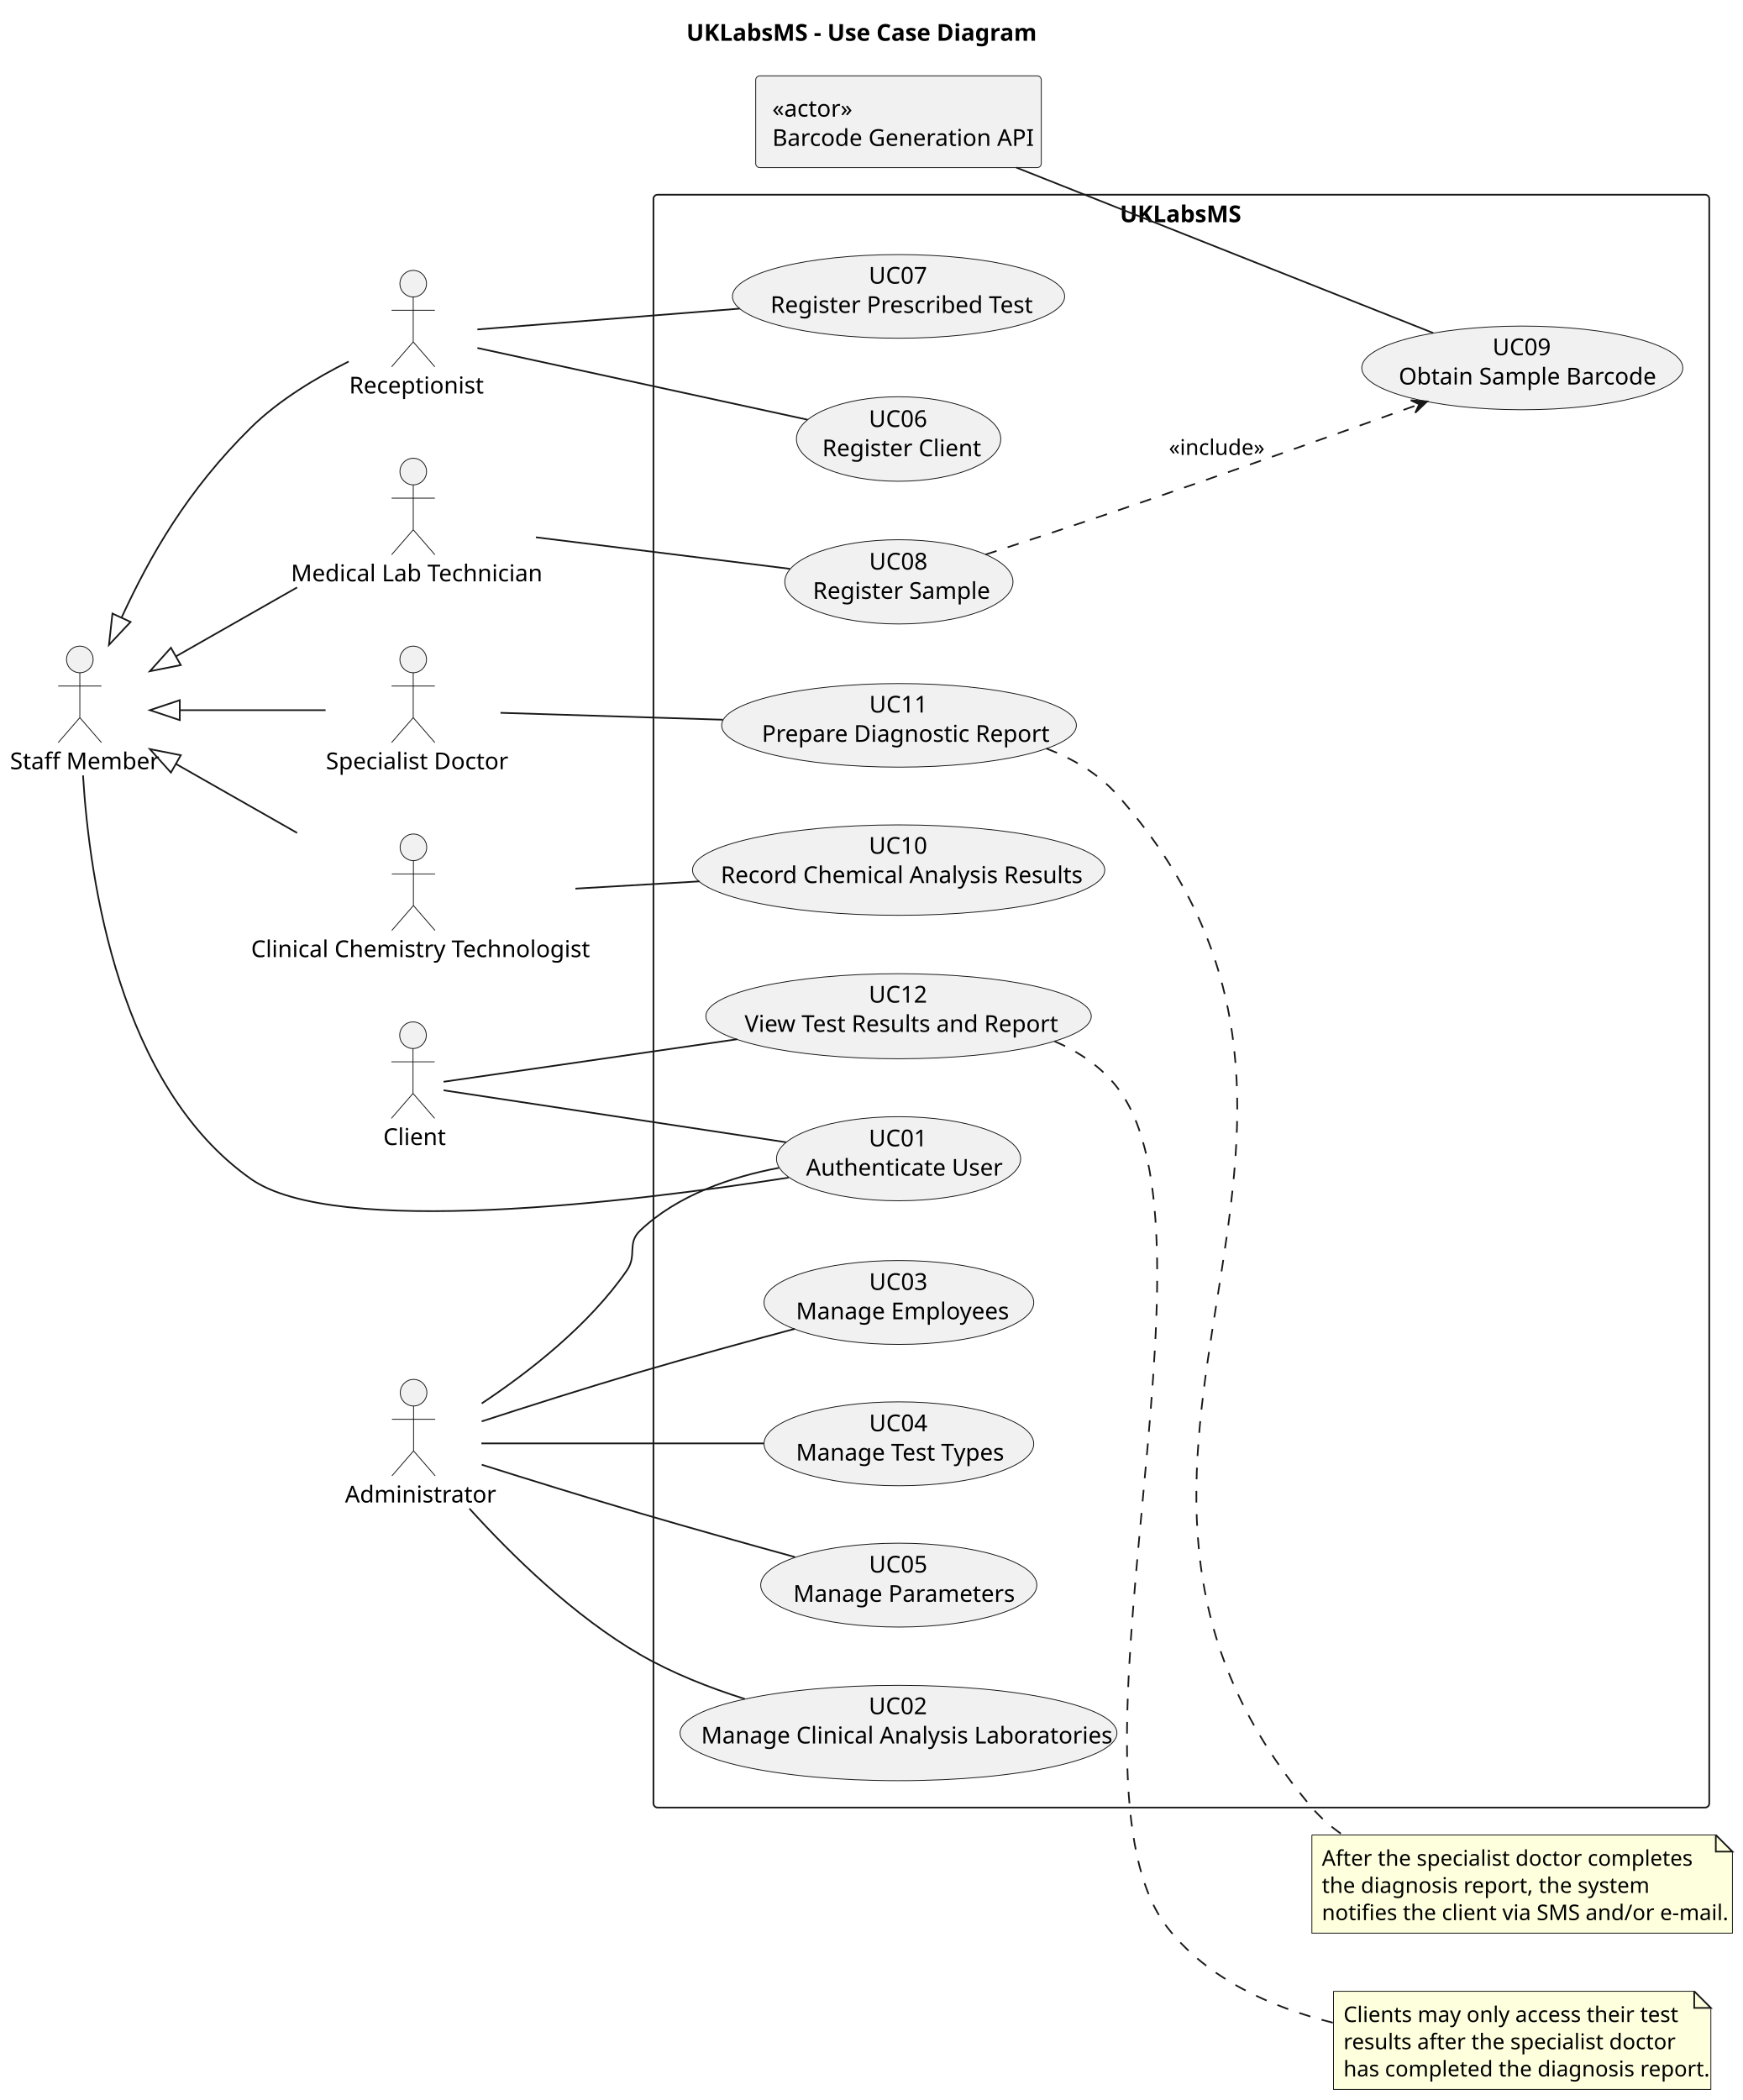
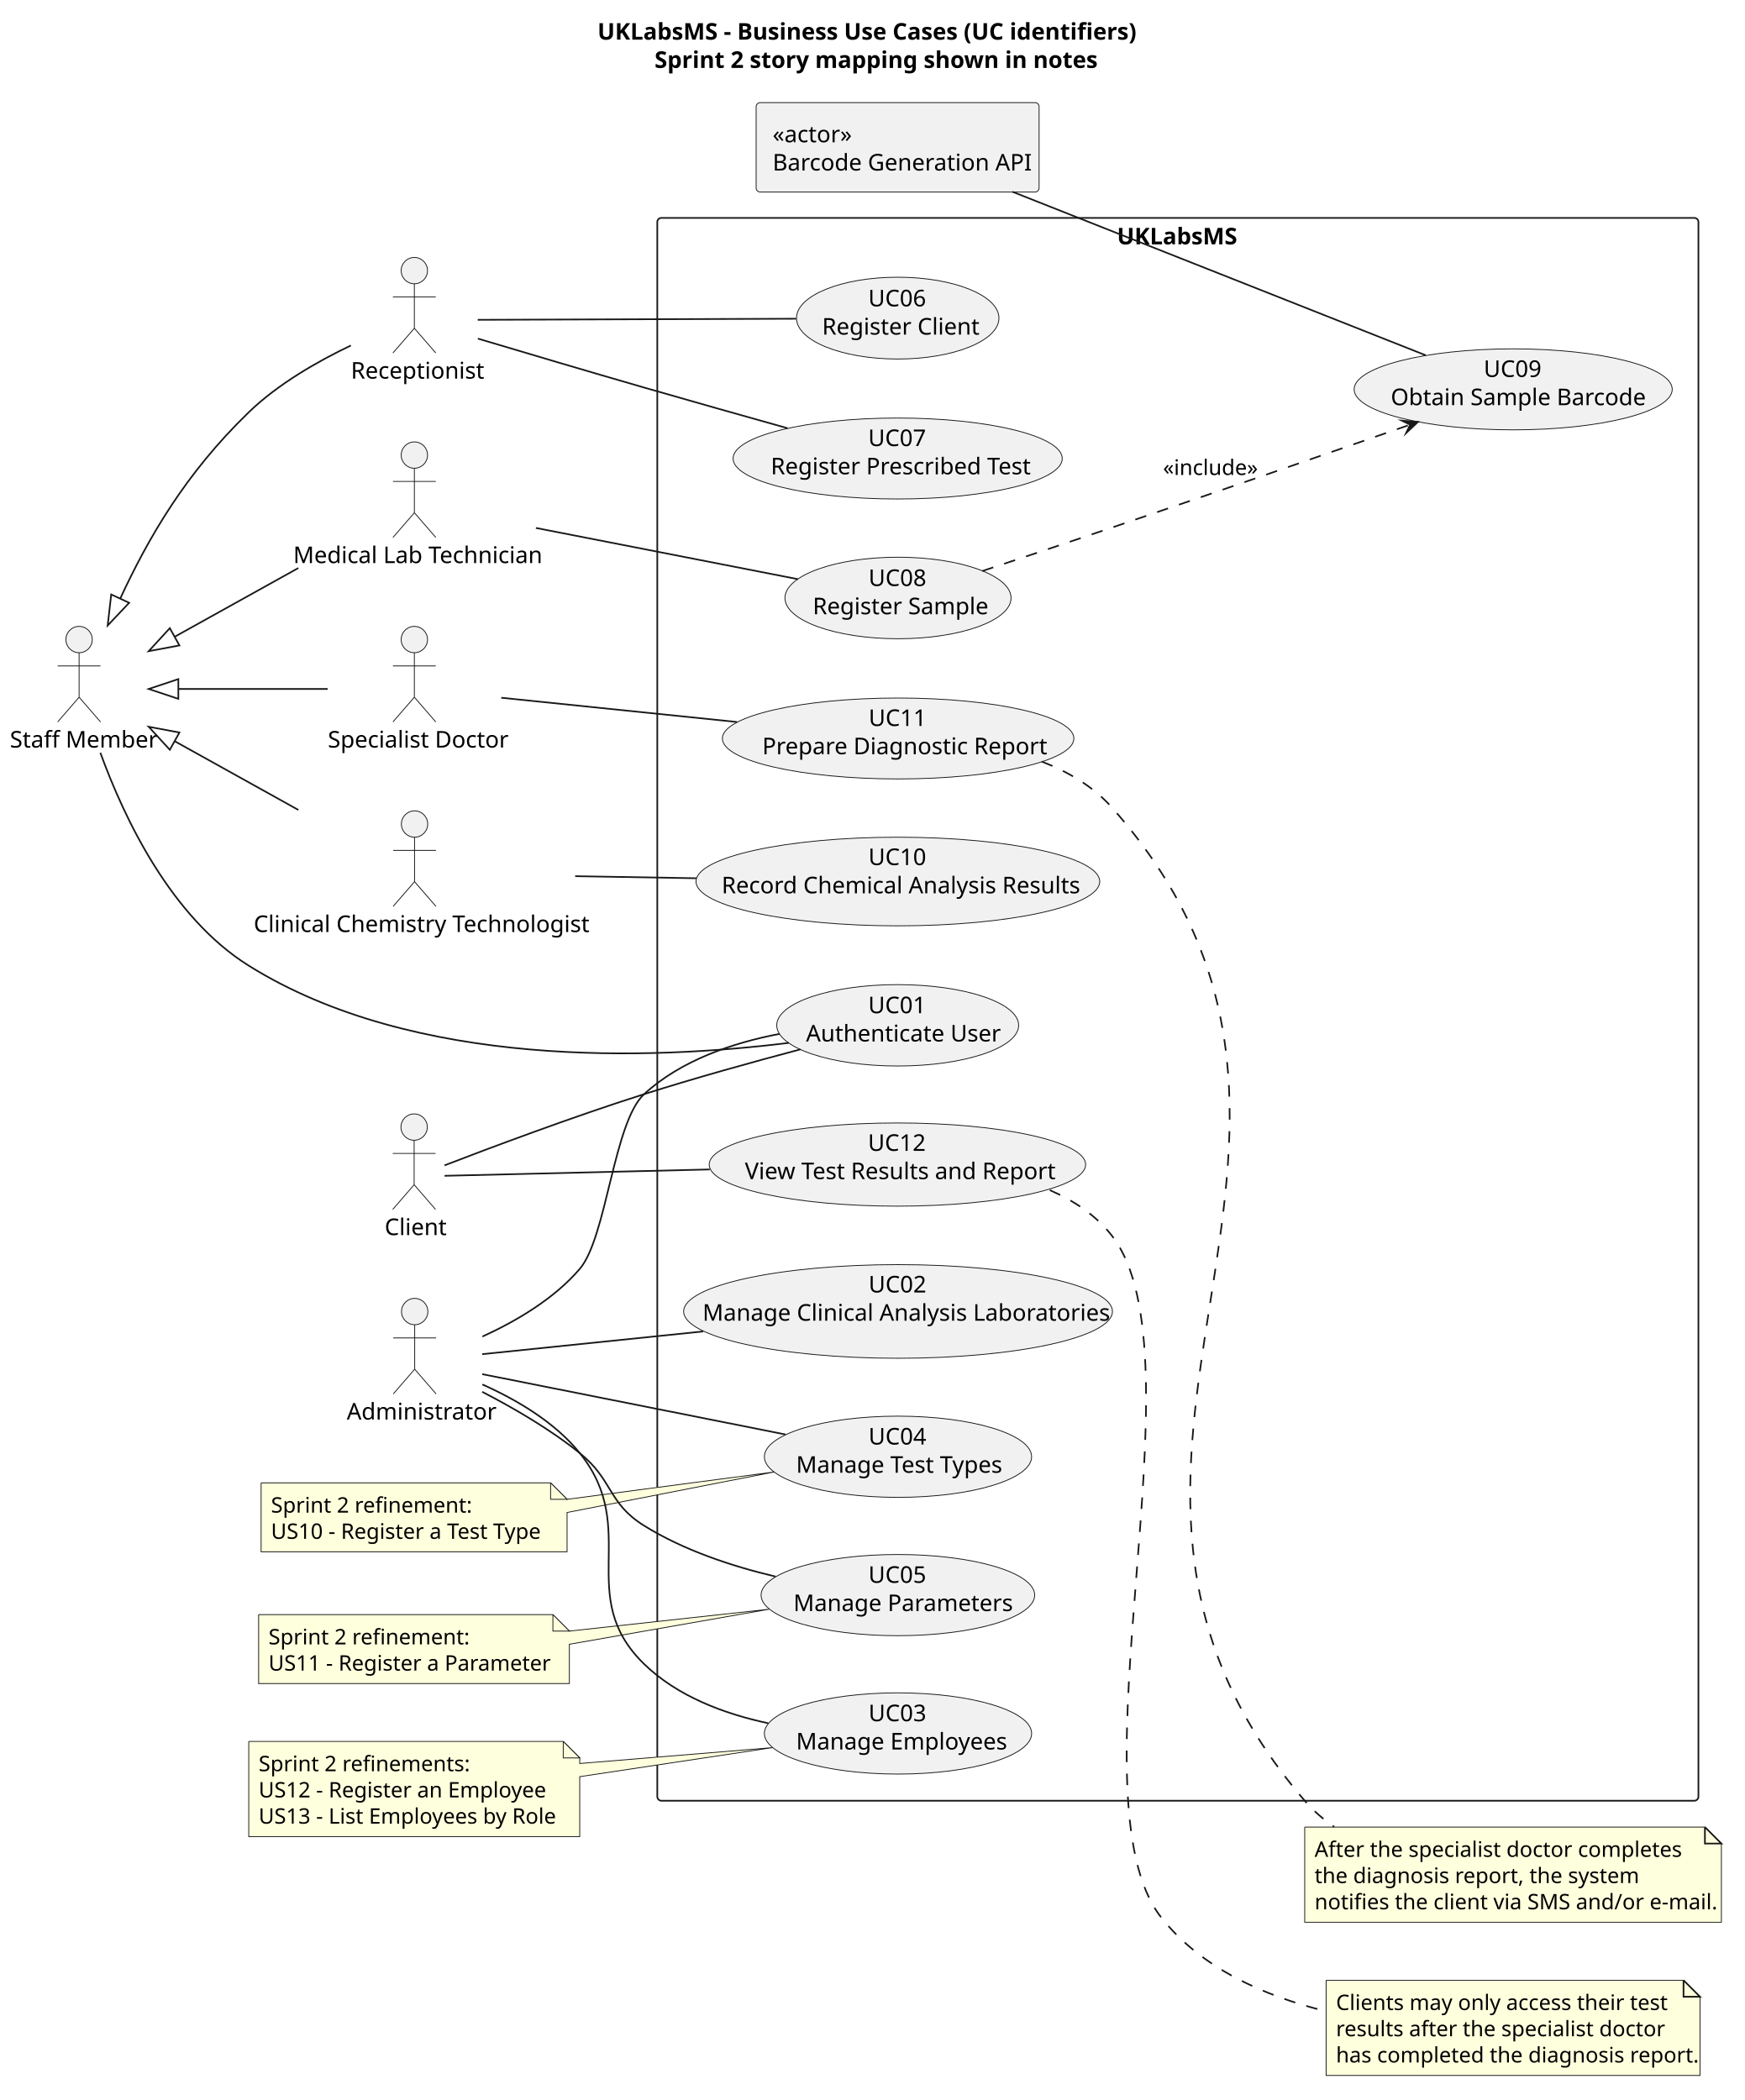
- <svg xmlns="http://www.w3.org/2000/svg" contentStyleType="text/css" data-diagram-type="DESCRIPTION" height="1263px" preserveAspectRatio="none" style="width:1048px;height:1263px;background:#FFFFFF;" version="1.1" viewBox="0 0 1048 1263" width="1048px" zoomAndPan="magnify">
+ <svg xmlns="http://www.w3.org/2000/svg" version="1.1" data-diagram-type="DESCRIPTION" style="width:1059px;height:1275px;background:#FFFFFF;" width="1059px" height="1275px" viewBox="0 0 1059 1275" zoomAndPan="magnify" preserveAspectRatio="none" contentStyleType="text/css">
  <defs />
-   <g>
+   <g font-family="sans-serif" lengthAdjust="spacing">
    <g class="title" data-source-line="1">
-       <text fill="#000000" font-family="sans-serif" font-size="14" font-weight="bold" lengthAdjust="spacing" textLength="209.289" x="412.824" y="24.533">UKLabsMS - Use Case Diagram</text>
-     </g>
-     <g class="cluster" data-qualified-name="UKLabsMS" data-source-line="17" id="ent0010">
-       <rect fill="none" height="970" rx="2.5" ry="2.5" style="stroke:#181818;stroke-width:1;" width="635" x="393" y="117.109" />
-       <text fill="#000000" font-family="sans-serif" font-size="14" font-weight="bold" lengthAdjust="spacing" textLength="73.897" x="673.552" y="133.643">UKLabsMS</text>
-     </g>
-     <g class="entity" data-qualified-name="UKLabsMS.UC_AuthenticateUser" data-source-line="18" id="ent0011">
-       <ellipse cx="540.424" cy="696.897" fill="#F1F1F1" rx="73.424" ry="25.288" style="stroke:#181818;stroke-width:0.5;" />
-       <text fill="#000000" font-family="sans-serif" font-size="14" lengthAdjust="spacing" textLength="35.793" x="522.528" y="689.45">UC01</text>
-       <text fill="#000000" font-family="sans-serif" font-size="14" lengthAdjust="spacing" textLength="111.282" x="484.783" y="707.06">Authenticate User</text>
-     </g>
-     <g class="entity" data-qualified-name="UKLabsMS.UC_Laboratories" data-source-line="19" id="ent0012">
-       <ellipse cx="540.378" cy="1042.285" fill="#F1F1F1" rx="131.378" ry="28.676" style="stroke:#181818;stroke-width:0.5;" />
-       <text fill="#000000" font-family="sans-serif" font-size="14" lengthAdjust="spacing" textLength="35.793" x="522.482" y="1030.969">UC02</text>
-       <text fill="#000000" font-family="sans-serif" font-size="14" lengthAdjust="spacing" textLength="237.344" x="421.706" y="1048.579">Manage Clinical Analysis Laboratories</text>
-     </g>
-     <g class="entity" data-qualified-name="UKLabsMS.UC_Employees" data-source-line="20" id="ent0013">
-       <ellipse cx="540.619" cy="783.344" fill="#F1F1F1" rx="81.119" ry="25.235" style="stroke:#181818;stroke-width:0.5;" />
-       <text fill="#000000" font-family="sans-serif" font-size="14" lengthAdjust="spacing" textLength="35.793" x="522.723" y="775.81">UC03</text>
-       <text fill="#000000" font-family="sans-serif" font-size="14" lengthAdjust="spacing" textLength="123.737" x="478.751" y="793.419">Manage Employees</text>
-     </g>
-     <g class="entity" data-qualified-name="UKLabsMS.UC_TestTypes" data-source-line="21" id="ent0014">
-       <ellipse cx="540.611" cy="868.344" fill="#F1F1F1" rx="81.111" ry="25.235" style="stroke:#181818;stroke-width:0.5;" />
-       <text fill="#000000" font-family="sans-serif" font-size="14" lengthAdjust="spacing" textLength="35.793" x="522.714" y="860.81">UC04</text>
-       <text fill="#000000" font-family="sans-serif" font-size="14" lengthAdjust="spacing" textLength="123.724" x="478.749" y="878.42">Manage Test Types</text>
-     </g>
-     <g class="entity" data-qualified-name="UKLabsMS.UC_Parameters" data-source-line="22" id="ent0015">
-       <ellipse cx="540.539" cy="953.333" fill="#F1F1F1" rx="83.039" ry="25.224" style="stroke:#181818;stroke-width:0.5;" />
-       <text fill="#000000" font-family="sans-serif" font-size="14" lengthAdjust="spacing" textLength="35.793" x="522.643" y="945.781">UC05</text>
-       <text fill="#000000" font-family="sans-serif" font-size="14" lengthAdjust="spacing" textLength="126.841" x="477.119" y="963.391">Manage Parameters</text>
-     </g>
-     <g class="entity" data-qualified-name="UKLabsMS.UC_RegisterClient" data-source-line="23" id="ent0016">
-       <ellipse cx="540.447" cy="264.029" fill="#F1F1F1" rx="61.447" ry="25.419" style="stroke:#181818;stroke-width:0.5;" />
-       <text fill="#000000" font-family="sans-serif" font-size="14" lengthAdjust="spacing" textLength="35.793" x="522.55" y="256.796">UC06</text>
-       <text fill="#000000" font-family="sans-serif" font-size="14" lengthAdjust="spacing" textLength="91.814" x="494.54" y="274.405">Register Client</text>
-     </g>
-     <g class="entity" data-qualified-name="UKLabsMS.UC_RegisterTest" data-source-line="24" id="ent0017">
-       <ellipse cx="540.412" cy="178.264" fill="#F1F1F1" rx="99.912" ry="25.155" style="stroke:#181818;stroke-width:0.5;" />
-       <text fill="#000000" font-family="sans-serif" font-size="14" lengthAdjust="spacing" textLength="35.793" x="522.515" y="170.6">UC07</text>
-       <text fill="#000000" font-family="sans-serif" font-size="14" lengthAdjust="spacing" textLength="154.055" x="463.384" y="188.209">Register Prescribed Test</text>
-     </g>
-     <g class="entity" data-qualified-name="UKLabsMS.UC_RegisterSample" data-source-line="25" id="ent0018">
-       <ellipse cx="540.621" cy="349.941" fill="#F1F1F1" rx="68.621" ry="25.332" style="stroke:#181818;stroke-width:0.5;" />
-       <text fill="#000000" font-family="sans-serif" font-size="14" lengthAdjust="spacing" textLength="35.793" x="522.724" y="342.565">UC08</text>
-       <text fill="#000000" font-family="sans-serif" font-size="14" lengthAdjust="spacing" textLength="103.489" x="488.876" y="360.175">Register Sample</text>
-     </g>
-     <g class="entity" data-qualified-name="UKLabsMS.UC_Barcode" data-source-line="26" id="ent0019">
-       <ellipse cx="915.551" cy="221.275" fill="#F1F1F1" rx="96.551" ry="25.166" style="stroke:#181818;stroke-width:0.5;" />
-       <text fill="#000000" font-family="sans-serif" font-size="14" lengthAdjust="spacing" textLength="35.793" x="897.654" y="213.628">UC09</text>
-       <text fill="#000000" font-family="sans-serif" font-size="14" lengthAdjust="spacing" textLength="148.641" x="841.231" y="231.238">Obtain Sample Barcode</text>
-     </g>
-     <g class="entity" data-qualified-name="UKLabsMS.UC_RecordTestResults" data-source-line="27" id="ent0020">
-       <ellipse cx="540.466" cy="523.303" fill="#F1F1F1" rx="123.966" ry="27.193" style="stroke:#181818;stroke-width:0.5;" />
-       <text fill="#000000" font-family="sans-serif" font-size="14" lengthAdjust="spacing" textLength="35.793" x="522.57" y="513.485">UC10</text>
-       <text fill="#000000" font-family="sans-serif" font-size="14" lengthAdjust="spacing" textLength="213.965" x="433.484" y="531.094">Record Chemical Analysis Results</text>
-     </g>
-     <g class="entity" data-qualified-name="UKLabsMS.UC_WriteDiagnosis" data-source-line="28" id="ent0021">
-       <ellipse cx="540.693" cy="436.246" fill="#F1F1F1" rx="106.693" ry="25.137" style="stroke:#181818;stroke-width:0.5;" />
-       <text fill="#000000" font-family="sans-serif" font-size="14" lengthAdjust="spacing" textLength="35.793" x="522.796" y="428.551">UC11</text>
-       <text fill="#000000" font-family="sans-serif" font-size="14" lengthAdjust="spacing" textLength="164.972" x="458.207" y="446.16">Prepare Diagnostic Report</text>
-     </g>
-     <g class="entity" data-qualified-name="UKLabsMS.UC_ViewResults" data-source-line="29" id="ent0022">
-       <ellipse cx="540.41" cy="611.191" fill="#F1F1F1" rx="115.91" ry="25.582" style="stroke:#181818;stroke-width:0.5;" />
-       <text fill="#000000" font-family="sans-serif" font-size="14" lengthAdjust="spacing" textLength="35.793" x="522.514" y="603.004">UC12</text>
-       <text fill="#000000" font-family="sans-serif" font-size="14" lengthAdjust="spacing" textLength="185.192" x="447.814" y="620.614">View Test Results and Report</text>
-     </g>
-     <g class="entity" data-qualified-name="Receptionist" data-source-line="6" id="ent0002">
-       <ellipse cx="248.52" cy="170.609" fill="#F1F1F1" rx="8" ry="8" style="stroke:#181818;stroke-width:0.5;" />
-       <path d="M248.52,178.609 L248.52,205.609 M235.52,186.609 L261.521,186.609 M248.52,205.609 L235.52,220.609 M248.52,205.609 L261.521,220.609" fill="none" style="stroke:#181818;stroke-width:0.5;" />
-       <text fill="#000000" font-family="sans-serif" font-size="14" lengthAdjust="spacing" textLength="77.041" x="210" y="236.643">Receptionist</text>
-     </g>
-     <g class="entity" data-qualified-name="LabTech" data-source-line="7" id="ent0003">
-       <ellipse cx="248.541" cy="283.609" fill="#F1F1F1" rx="8" ry="8" style="stroke:#181818;stroke-width:0.5;" />
-       <path d="M248.541,291.609 L248.541,318.609 M235.541,299.609 L261.541,299.609 M248.541,318.609 L235.541,333.609 M248.541,318.609 L261.541,333.609" fill="none" style="stroke:#181818;stroke-width:0.5;" />
-       <text fill="#000000" font-family="sans-serif" font-size="14" lengthAdjust="spacing" textLength="147.082" x="175" y="349.643">Medical Lab Technician</text>
-     </g>
-     <g class="entity" data-qualified-name="Client" data-source-line="8" id="ent0004">
-       <ellipse cx="248.397" cy="622.609" fill="#F1F1F1" rx="8" ry="8" style="stroke:#181818;stroke-width:0.5;" />
-       <path d="M248.397,630.609 L248.397,657.609 M235.397,638.609 L261.397,638.609 M248.397,657.609 L235.397,672.609 M248.397,657.609 L261.397,672.609" fill="none" style="stroke:#181818;stroke-width:0.5;" />
-       <text fill="#000000" font-family="sans-serif" font-size="14" lengthAdjust="spacing" textLength="35.793" x="230.5" y="688.643">Client</text>
-     </g>
-     <g class="entity" data-qualified-name="Doctor" data-source-line="9" id="ent0005">
-       <ellipse cx="248.52" cy="396.609" fill="#F1F1F1" rx="8" ry="8" style="stroke:#181818;stroke-width:0.5;" />
-       <path d="M248.52,404.609 L248.52,431.609 M235.52,412.609 L261.521,412.609 M248.52,431.609 L235.52,446.609 M248.52,431.609 L261.521,446.609" fill="none" style="stroke:#181818;stroke-width:0.5;" />
-       <text fill="#000000" font-family="sans-serif" font-size="14" lengthAdjust="spacing" textLength="105.041" x="196" y="462.643">Specialist Doctor</text>
-     </g>
-     <g class="entity" data-qualified-name="CCT" data-source-line="10" id="ent0006">
-       <ellipse cx="248.644" cy="509.609" fill="#F1F1F1" rx="8" ry="8" style="stroke:#181818;stroke-width:0.5;" />
-       <path d="M248.644,517.609 L248.644,544.609 M235.644,525.609 L261.644,525.609 M248.644,544.609 L235.644,559.609 M248.644,544.609 L261.644,559.609" fill="none" style="stroke:#181818;stroke-width:0.5;" />
-       <text fill="#000000" font-family="sans-serif" font-size="14" lengthAdjust="spacing" textLength="195.289" x="151" y="575.643">Clinical Chemistry Technologist</text>
-     </g>
-     <g class="entity" data-qualified-name="Admin" data-source-line="11" id="ent0007">
-       <ellipse cx="248.734" cy="837.609" fill="#F1F1F1" rx="8" ry="8" style="stroke:#181818;stroke-width:0.5;" />
-       <path d="M248.734,845.609 L248.734,872.609 M235.734,853.609 L261.734,853.609 M248.734,872.609 L235.734,887.609 M248.734,872.609 L261.734,887.609" fill="none" style="stroke:#181818;stroke-width:0.5;" />
-       <text fill="#000000" font-family="sans-serif" font-size="14" lengthAdjust="spacing" textLength="82.469" x="207.5" y="903.643">Administrator</text>
-     </g>
-     <g class="entity" data-qualified-name="BarcodeAPI" data-source-line="12" id="ent0008">
-       <rect fill="#F1F1F1" height="55.219" rx="2.5" ry="2.5" style="stroke:#181818;stroke-width:0.5;" width="171.758" x="454.5" y="45.609" />
-       <text fill="#000000" font-family="sans-serif" font-size="14" lengthAdjust="spacing" textLength="46.696" x="464.5" y="70.143">«actor»</text>
-       <text fill="#000000" font-family="sans-serif" font-size="14" lengthAdjust="spacing" textLength="151.758" x="464.5" y="87.752">Barcode Generation API</text>
-     </g>
-     <g class="entity" data-qualified-name="Staff" data-source-line="13" id="ent0009">
-       <ellipse cx="48.014" cy="396.609" fill="#F1F1F1" rx="8" ry="8" style="stroke:#181818;stroke-width:0.5;" />
-       <path d="M48.014,404.609 L48.014,431.609 M35.014,412.609 L61.014,412.609 M48.014,431.609 L35.014,446.609 M48.014,431.609 L61.014,446.609" fill="none" style="stroke:#181818;stroke-width:0.5;" />
-       <text fill="#000000" font-family="sans-serif" font-size="14" lengthAdjust="spacing" textLength="84.027" x="6" y="462.643">Staff Member</text>
-     </g>
-     <g class="entity" data-qualified-name="GMN42" data-source-line="55" id="ent0043">
-       <path d="M789,1103.609 L789,1162.664 L1041.937,1162.664 L1041.937,1113.609 L1031.937,1103.609 L789,1103.609" fill="#FEFFDD" style="stroke:#181818;stroke-width:0.5;" />
-       <path d="M1031.937,1103.609 L1031.937,1113.609 L1041.937,1113.609 L1031.937,1103.609" fill="#FEFFDD" style="stroke:#181818;stroke-width:1;" />
-       <text fill="#000000" font-family="sans-serif" font-size="13" lengthAdjust="spacing" textLength="208.819" x="795" y="1122.104">After the specialist doctor completes</text>
-       <text fill="#000000" font-family="sans-serif" font-size="13" lengthAdjust="spacing" textLength="184.26" x="795" y="1138.456">the diagnosis report, the system</text>
-       <text fill="#000000" font-family="sans-serif" font-size="13" lengthAdjust="spacing" textLength="231.937" x="795" y="1154.808">notifies the client via SMS and/or e-mail.</text>
-     </g>
-     <g class="entity" data-qualified-name="GMN45" data-source-line="61" id="ent0046">
-       <path d="M802,1197.609 L802,1256.664 L1028.956,1256.664 L1028.956,1207.609 L1018.956,1197.609 L802,1197.609" fill="#FEFFDD" style="stroke:#181818;stroke-width:0.5;" />
-       <path d="M1018.956,1197.609 L1018.956,1207.609 L1028.956,1207.609 L1018.956,1197.609" fill="#FEFFDD" style="stroke:#181818;stroke-width:1;" />
-       <text fill="#000000" font-family="sans-serif" font-size="13" lengthAdjust="spacing" textLength="192.905" x="808" y="1216.104">Clients may only access their test</text>
-       <text fill="#000000" font-family="sans-serif" font-size="13" lengthAdjust="spacing" textLength="186.418" x="808" y="1232.456">results after the specialist doctor</text>
-       <text fill="#000000" font-family="sans-serif" font-size="13" lengthAdjust="spacing" textLength="205.956" x="808" y="1248.808">has completed the diagnosis report.</text>
-     </g>
-     <g class="link" data-entity-1="ent0002" data-entity-2="ent0016" data-link-type="association" data-source-line="33" id="lnk23">
-       <path d="M287.12,209.279 C337.69,220.269 427.92,239.869 485.67,252.419" fill="none" id="Receptionist-UC_RegisterClient" style="stroke:#181818;stroke-width:1;" />
-     </g>
-     <g class="link" data-entity-1="ent0002" data-entity-2="ent0017" data-link-type="association" data-source-line="34" id="lnk24">
-       <path d="M287.12,198.129 C326.88,194.969 391.17,189.869 444.91,185.609" fill="none" id="Receptionist-UC_RegisterTest" style="stroke:#181818;stroke-width:1;" />
-     </g>
-     <g class="link" data-entity-1="ent0003" data-entity-2="ent0018" data-link-type="association" data-source-line="35" id="lnk25">
-       <path d="M322.3,323.149 C369.28,328.979 429.84,336.499 475.07,342.109" fill="none" id="LabTech-UC_RegisterSample" style="stroke:#181818;stroke-width:1;" />
-     </g>
-     <g class="link" data-entity-1="ent0006" data-entity-2="ent0020" data-link-type="association" data-source-line="36" id="lnk26">
-       <path d="M346.07,534.449 C369.96,533.049 395.83,531.529 420.65,530.079" fill="none" id="CCT-UC_RecordTestResults" style="stroke:#181818;stroke-width:1;" />
-     </g>
-     <g class="link" data-entity-1="ent0005" data-entity-2="ent0021" data-link-type="association" data-source-line="37" id="lnk27">
-       <path d="M301.01,428.709 C338.04,429.859 389.25,431.449 434.72,432.859" fill="none" id="Doctor-UC_WriteDiagnosis" style="stroke:#181818;stroke-width:1;" />
-     </g>
-     <g class="link" data-entity-1="ent0004" data-entity-2="ent0022" data-link-type="association" data-source-line="38" id="lnk28">
-       <path d="M266.77,650.609 C300.91,645.659 379.28,634.309 443.29,625.039" fill="none" id="Client-UC_ViewResults" style="stroke:#181818;stroke-width:1;" />
-     </g>
-     <g class="link" data-entity-1="ent0004" data-entity-2="ent0011" data-link-type="association" data-source-line="39" id="lnk29">
-       <path d="M266.77,655.729 C306.4,661.739 405.61,676.799 472.79,686.989" fill="none" id="Client-UC_AuthenticateUser" style="stroke:#181818;stroke-width:1;" />
-     </g>
-     <g class="link" data-entity-1="ent0007" data-entity-2="ent0014" data-link-type="association" data-source-line="40" id="lnk30">
-       <path d="M289.52,868.109 C333.18,868.109 404.21,868.109 459.42,868.109" fill="none" id="Admin-UC_TestTypes" style="stroke:#181818;stroke-width:1;" />
-     </g>
-     <g class="link" data-entity-1="ent0007" data-entity-2="ent0015" data-link-type="association" data-source-line="41" id="lnk31">
-       <path d="M289.72,880.909 C316.63,889.399 352.87,900.659 385,910.109 C415.58,919.099 449.72,928.649 478.11,936.459" fill="none" id="Admin-UC_Parameters" style="stroke:#181818;stroke-width:1;" />
-     </g>
-     <g class="link" data-entity-1="ent0007" data-entity-2="ent0012" data-link-type="association" data-source-line="42" id="lnk32">
-       <path d="M282.33,907.309 C307.75,935.369 345.22,972.109 385,995.109 C404.3,1006.269 426.51,1015.029 447.96,1021.799" fill="none" id="Admin-UC_Laboratories" style="stroke:#181818;stroke-width:1;" />
-     </g>
-     <g class="link" data-entity-1="ent0007" data-entity-2="ent0013" data-link-type="association" data-source-line="43" id="lnk33">
-       <path d="M289.68,854.869 C316.57,846.129 352.8,834.589 385,825.109 C415.53,816.119 449.66,806.769 478.06,799.179" fill="none" id="Admin-UC_Employees" style="stroke:#181818;stroke-width:1;" />
-     </g>
-     <g class="link" data-entity-1="ent0008" data-entity-2="ent0019" data-link-type="association" data-source-line="44" id="lnk34">
-       <path d="M611.22,100.769 C683.97,129.639 796.38,174.239 861.97,200.269" fill="none" id="BarcodeAPI-UC_Barcode" style="stroke:#181818;stroke-width:1;" />
-     </g>
-     <g class="link" data-entity-1="ent0018" data-entity-2="ent0019" data-link-type="dependency" data-source-line="45" id="lnk35">
-       <path d="M592.72,333.529 C616.82,325.649 645.93,316.029 672,307.109 C736.03,285.209 803.564,261.141 852.635,243.481" fill="none" id="UC_RegisterSample-to-UC_Barcode" style="stroke:#181818;stroke-width:1;stroke-dasharray:7,7;" />
-       <polygon fill="#181818" points="858.28,241.449,848.457,240.733,853.575,243.143,851.166,248.261,858.28,241.449" style="stroke:#181818;stroke-width:1;" />
-       <text fill="#000000" font-family="sans-serif" font-size="13" lengthAdjust="spacing" textLength="55.656" x="703" y="273.604">«include»</text>
-     </g>
-     <g class="link" data-entity-1="ent0009" data-entity-2="ent0011" data-link-type="association" data-source-line="46" id="lnk36">
-       <path d="M49.93,466.359 C53.81,529.829 71.73,653.489 151,709.109 C201.4,744.479 377.38,723.319 474.28,708.259" fill="none" id="Staff-UC_AuthenticateUser" style="stroke:#181818;stroke-width:1;" />
-     </g>
-     <g class="link" data-entity-1="ent0007" data-entity-2="ent0011" data-link-type="association" data-source-line="47" id="lnk37">
-       <path d="M289.72,844.069 C317.77,825.439 354.12,797.259 377,764.109 C383.39,754.859 376.85,747.859 385,740.109 C407.4,718.809 439.42,707.899 468.51,702.369" fill="none" id="Admin-UC_AuthenticateUser" style="stroke:#181818;stroke-width:1;" />
-     </g>
-     <g class="link" data-entity-1="ent0009" data-entity-2="ent0002" data-link-type="extension" data-source-line="48" id="lnk38">
-       <path d="M73.078,371.528 C90.228,334.398 112.39,295.159 151,257.109 C167.83,240.519 190.54,227.029 209.69,217.439" fill="none" id="Staff-backto-Receptionist" style="stroke:#181818;stroke-width:1;" />
-       <polygon fill="none" points="65.53,387.869,78.525,374.044,67.631,369.012,65.53,387.869" style="stroke:#181818;stroke-width:1;" />
-     </g>
-     <g class="link" data-entity-1="ent0009" data-entity-2="ent0003" data-link-type="extension" data-source-line="49" id="lnk39">
-       <path d="M105.772,394.792 C131.321,380.242 149.17,370.089 178.68,353.289" fill="none" id="Staff-backto-LabTech" style="stroke:#181818;stroke-width:1;" />
-       <polygon fill="none" points="90.13,403.699,108.741,400.006,102.802,389.578,90.13,403.699" style="stroke:#181818;stroke-width:1;" />
-     </g>
-     <g class="link" data-entity-1="ent0009" data-entity-2="ent0006" data-link-type="extension" data-source-line="50" id="lnk40">
-       <path d="M105.772,459.427 C131.321,473.977 149.17,484.129 178.68,500.929" fill="none" id="Staff-backto-CCT" style="stroke:#181818;stroke-width:1;" />
-       <polygon fill="none" points="90.13,450.519,102.802,464.641,108.741,454.213,90.13,450.519" style="stroke:#181818;stroke-width:1;" />
-     </g>
-     <g class="link" data-entity-1="ent0009" data-entity-2="ent0005" data-link-type="extension" data-source-line="51" id="lnk41">
-       <path d="M108.13,427.109 C138.79,427.109 162.88,427.109 195.81,427.109" fill="none" id="Staff-backto-Doctor" style="stroke:#181818;stroke-width:1;" />
-       <polygon fill="none" points="90.13,427.109,108.13,433.109,108.13,421.109,90.13,427.109" style="stroke:#181818;stroke-width:1;" />
-     </g>
-     <g class="link" data-entity-1="ent0021" data-entity-2="ent0043" data-link-type="association" data-source-line="55" id="lnk44">
-       <path d="M629.23,450.129 C645.35,456.339 660.64,465.279 672,478.109 C854.69,684.479 610.47,877.129 789,1087.109 C794.34,1093.389 800.61,1098.809 807.45,1103.489" fill="none" id="UC_WriteDiagnosis-GMN42" style="stroke:#181818;stroke-width:1;stroke-dasharray:7,7;" />
-     </g>
-     <g class="link" data-entity-1="ent0022" data-entity-2="ent0046" data-link-type="association" data-source-line="61" id="lnk47">
-       <path d="M634.25,626.249 C648.87,632.599 662.33,641.539 672,654.109 C740.56,743.199 633.05,1070.309 702,1159.109 C726.05,1190.089 764.32,1207.199 801.8,1216.569" fill="none" id="UC_ViewResults-GMN45" style="stroke:#181818;stroke-width:1;stroke-dasharray:7,7;" />
+       <text x="362.703" y="24.075" fill="#000" font-size="14" textLength="327.53" font-weight="700">UKLabsMS - Business Use Cases (UC identifiers)</text>
+       <text x="397.348" y="41.227" fill="#000" font-size="14" textLength="258.241" font-weight="700">Sprint 2 story mapping shown in notes</text>
+     </g>
+     <g class="cluster" data-qualified-name="UKLabsMS" id="ent0009" data-source-line="17">
+       <rect x="399" y="132.303" width="632" height="961" fill="none" style="stroke:#181818;stroke-width:1;" rx="2.5" ry="2.5" />
+       <text x="678.052" y="148.378" fill="#000" font-size="14" textLength="73.896" font-weight="700">UKLabsMS</text>
+     </g>
+     <g class="entity" data-qualified-name="UKLabsMS.UC_AuthenticateUser" id="ent0010" data-source-line="18">
+       <ellipse cx="544.924" cy="622.511" rx="73.424" ry="24.708" fill="#F1F1F1" style="stroke:#181818;stroke-width:0.5;" />
+       <text x="527.028" y="615.167" fill="#000" font-size="14" textLength="35.793">UC01</text>
+       <text x="489.283" y="632.318" fill="#000" font-size="14" textLength="111.282">Authenticate User</text>
+     </g>
+     <g class="entity" data-qualified-name="UKLabsMS.UC_Laboratories" id="ent0011" data-source-line="19">
+       <ellipse cx="545.144" cy="796.232" rx="130.144" ry="28.429" fill="#F1F1F1" style="stroke:#181818;stroke-width:0.5;" />
+       <text x="527.248" y="784.707" fill="#000" font-size="14" textLength="35.793">UC02</text>
+       <text x="426.472" y="801.859" fill="#000" font-size="14" textLength="237.344">Manage Clinical Analysis Laboratories</text>
+     </g>
+     <g class="entity" data-qualified-name="UKLabsMS.UC_Employees" id="ent0012" data-source-line="20">
+       <ellipse cx="545.119" cy="1052.459" rx="81.119" ry="24.656" fill="#F1F1F1" style="stroke:#181818;stroke-width:0.5;" />
+       <text x="527.223" y="1045.03" fill="#000" font-size="14" textLength="35.793">UC03</text>
+       <text x="483.251" y="1062.181" fill="#000" font-size="14" textLength="123.737">Manage Employees</text>
+     </g>
+     <g class="entity" data-qualified-name="UKLabsMS.UC_TestTypes" id="ent0013" data-source-line="21">
+       <ellipse cx="545.111" cy="884.459" rx="81.111" ry="24.656" fill="#F1F1F1" style="stroke:#181818;stroke-width:0.5;" />
+       <text x="527.214" y="877.03" fill="#000" font-size="14" textLength="35.793">UC04</text>
+       <text x="483.249" y="894.182" fill="#000" font-size="14" textLength="123.724">Manage Test Types</text>
+     </g>
+     <g class="entity" data-qualified-name="UKLabsMS.UC_Parameters" id="ent0014" data-source-line="22">
+       <ellipse cx="545.039" cy="968.449" rx="83.039" ry="24.646" fill="#F1F1F1" style="stroke:#181818;stroke-width:0.5;" />
+       <text x="527.143" y="961.002" fill="#000" font-size="14" textLength="35.793">UC05</text>
+       <text x="481.619" y="978.153" fill="#000" font-size="14" textLength="126.841">Manage Parameters</text>
+     </g>
+     <g class="entity" data-qualified-name="UKLabsMS.UC_RegisterClient" id="ent0015" data-source-line="23">
+       <ellipse cx="544.947" cy="193.139" rx="61.447" ry="24.836" fill="#F1F1F1" style="stroke:#181818;stroke-width:0.5;" />
+       <text x="527.05" y="186.003" fill="#000" font-size="14" textLength="35.793">UC06</text>
+       <text x="499.04" y="203.154" fill="#000" font-size="14" textLength="91.813">Register Client</text>
+     </g>
+     <g class="entity" data-qualified-name="UKLabsMS.UC_RegisterTest" id="ent0016" data-source-line="24">
+       <ellipse cx="544.911" cy="278.382" rx="99.911" ry="24.579" fill="#F1F1F1" style="stroke:#181818;stroke-width:0.5;" />
+       <text x="527.015" y="270.825" fill="#000" font-size="14" textLength="35.793">UC07</text>
+       <text x="467.884" y="287.977" fill="#000" font-size="14" textLength="154.055">Register Prescribed Test</text>
+     </g>
+     <g class="entity" data-qualified-name="UKLabsMS.UC_RegisterSample" id="ent0017" data-source-line="25">
+       <ellipse cx="545.121" cy="363.054" rx="68.621" ry="24.751" fill="#F1F1F1" style="stroke:#181818;stroke-width:0.5;" />
+       <text x="527.224" y="355.779" fill="#000" font-size="14" textLength="35.793">UC08</text>
+       <text x="493.376" y="372.93" fill="#000" font-size="14" textLength="103.489">Register Sample</text>
+     </g>
+     <g class="entity" data-qualified-name="UKLabsMS.UC_Barcode" id="ent0018" data-source-line="26">
+       <ellipse cx="918.551" cy="236.392" rx="96.551" ry="24.589" fill="#F1F1F1" style="stroke:#181818;stroke-width:0.5;" />
+       <text x="900.654" y="228.853" fill="#000" font-size="14" textLength="35.793">UC09</text>
+       <text x="844.23" y="246.004" fill="#000" font-size="14" textLength="148.641">Obtain Sample Barcode</text>
+     </g>
+     <g class="entity" data-qualified-name="UKLabsMS.UC_RecordTestResults" id="ent0019" data-source-line="27">
+       <ellipse cx="545.036" cy="535.21" rx="122.536" ry="26.907" fill="#F1F1F1" style="stroke:#181818;stroke-width:0.5;" />
+       <text x="527.139" y="525.224" fill="#000" font-size="14" textLength="35.793">UC10</text>
+       <text x="438.053" y="542.375" fill="#000" font-size="14" textLength="213.965">Record Chemical Analysis Results</text>
+     </g>
+     <g class="entity" data-qualified-name="UKLabsMS.UC_WriteDiagnosis" id="ent0020" data-source-line="28">
+       <ellipse cx="545.193" cy="448.364" rx="106.693" ry="24.561" fill="#F1F1F1" style="stroke:#181818;stroke-width:0.5;" />
+       <text x="527.296" y="440.778" fill="#000" font-size="14" textLength="35.793">UC11</text>
+       <text x="462.707" y="457.929" fill="#000" font-size="14" textLength="164.972">Prepare Diagnostic Report</text>
+     </g>
+     <g class="entity" data-qualified-name="UKLabsMS.UC_ViewResults" id="ent0021" data-source-line="29">
+       <ellipse cx="544.767" cy="707.056" rx="114.267" ry="25.253" fill="#F1F1F1" style="stroke:#181818;stroke-width:0.5;" />
+       <text x="526.871" y="698.744" fill="#000" font-size="14" textLength="35.793">UC12</text>
+       <text x="452.171" y="715.895" fill="#000" font-size="14" textLength="185.192">View Test Results and Report</text>
+     </g>
+     <g class="entity" data-qualified-name="Receptionist" id="ent0001" data-source-line="6">
+       <ellipse cx="251.521" cy="164.303" rx="8" ry="8" fill="#F1F1F1" style="stroke:#181818;stroke-width:0.5;" />
+       <path d="M251.521,172.303 L251.521,199.303 M238.521,180.303 L264.521,180.303 M251.521,199.303 L238.521,214.303 M251.521,199.303 L264.521,214.303" style="stroke:#181818;stroke-width:0.5;" fill="none" />
+       <text x="213" y="229.878" fill="#000" font-size="14" textLength="77.041">Receptionist</text>
+     </g>
+     <g class="entity" data-qualified-name="LabTech" id="ent0002" data-source-line="7">
+       <ellipse cx="251.541" cy="276.303" rx="8" ry="8" fill="#F1F1F1" style="stroke:#181818;stroke-width:0.5;" />
+       <path d="M251.541,284.303 L251.541,311.303 M238.541,292.303 L264.541,292.303 M251.541,311.303 L238.541,326.303 M251.541,311.303 L264.541,326.303" style="stroke:#181818;stroke-width:0.5;" fill="none" />
+       <text x="178" y="341.878" fill="#000" font-size="14" textLength="147.082">Medical Lab Technician</text>
+     </g>
+     <g class="entity" data-qualified-name="Client" id="ent0003" data-source-line="8">
+       <ellipse cx="251.396" cy="684.303" rx="8" ry="8" fill="#F1F1F1" style="stroke:#181818;stroke-width:0.5;" />
+       <path d="M251.396,692.303 L251.396,719.303 M238.396,700.303 L264.396,700.303 M251.396,719.303 L238.396,734.303 M251.396,719.303 L264.396,734.303" style="stroke:#181818;stroke-width:0.5;" fill="none" />
+       <text x="233.5" y="749.878" fill="#000" font-size="14" textLength="35.793">Client</text>
+     </g>
+     <g class="entity" data-qualified-name="Doctor" id="ent0004" data-source-line="9">
+       <ellipse cx="251.521" cy="388.303" rx="8" ry="8" fill="#F1F1F1" style="stroke:#181818;stroke-width:0.5;" />
+       <path d="M251.521,396.303 L251.521,423.303 M238.521,404.303 L264.521,404.303 M251.521,423.303 L238.521,438.303 M251.521,423.303 L264.521,438.303" style="stroke:#181818;stroke-width:0.5;" fill="none" />
+       <text x="199" y="453.878" fill="#000" font-size="14" textLength="105.041">Specialist Doctor</text>
+     </g>
+     <g class="entity" data-qualified-name="CCT" id="ent0005" data-source-line="10">
+       <ellipse cx="251.645" cy="500.303" rx="8" ry="8" fill="#F1F1F1" style="stroke:#181818;stroke-width:0.5;" />
+       <path d="M251.645,508.303 L251.645,535.303 M238.645,516.303 L264.645,516.303 M251.645,535.303 L238.645,550.303 M251.645,535.303 L264.645,550.303" style="stroke:#181818;stroke-width:0.5;" fill="none" />
+       <text x="154" y="565.878" fill="#000" font-size="14" textLength="195.289">Clinical Chemistry Technologist</text>
+     </g>
+     <g class="entity" data-qualified-name="Admin" id="ent0006" data-source-line="11">
+       <ellipse cx="251.734" cy="796.303" rx="8" ry="8" fill="#F1F1F1" style="stroke:#181818;stroke-width:0.5;" />
+       <path d="M251.734,804.303 L251.734,831.303 M238.734,812.303 L264.734,812.303 M251.734,831.303 L238.734,846.303 M251.734,831.303 L264.734,846.303" style="stroke:#181818;stroke-width:0.5;" fill="none" />
+       <text x="210.5" y="861.878" fill="#000" font-size="14" textLength="82.469">Administrator</text>
+     </g>
+     <g class="entity" data-qualified-name="BarcodeAPI" id="ent0007" data-source-line="12">
+       <rect x="459" y="62.303" width="171.758" height="54.303" fill="#F1F1F1" style="stroke:#181818;stroke-width:0.5;" rx="2.5" ry="2.5" />
+       <text x="469" y="86.378" fill="#000" font-size="14" textLength="46.696">«actor»</text>
+       <text x="469" y="103.529" fill="#000" font-size="14" textLength="151.758">Barcode Generation API</text>
+     </g>
+     <g class="entity" data-qualified-name="Staff" id="ent0008" data-source-line="13">
+       <ellipse cx="48.014" cy="388.303" rx="8" ry="8" fill="#F1F1F1" style="stroke:#181818;stroke-width:0.5;" />
+       <path d="M48.014,396.303 L48.014,423.303 M35.014,404.303 L61.014,404.303 M48.014,423.303 L35.014,438.303 M48.014,423.303 L61.014,438.303" style="stroke:#181818;stroke-width:0.5;" fill="none" />
+       <text x="6" y="453.878" fill="#000" font-size="14" textLength="84.027">Staff Member</text>
+     </g>
+     <g class="entity" data-qualified-name="GMN41" id="ent0042" data-source-line="55">
+       <path d="M151,1057.303 L151,1115.082 A0,0 0 0 0 151,1115.082 L351.912,1115.082 A0,0 0 0 0 351.912,1115.082 L351.912,1078.693 L468.87,1061.063 L351.912,1070.693 L351.912,1067.303 L341.912,1057.303 L151,1057.303 A0,0 0 0 0 151,1057.303" style="stroke:#181818;stroke-width:0.5;" fill="#FEFFDD" />
+       <path d="M341.912,1057.303 L341.912,1067.303 L351.912,1067.303 L341.912,1057.303" style="stroke:#181818;stroke-width:0.5;" fill="#FEFFDD" />
+       <text x="157" y="1075.373" fill="#000" font-size="13" textLength="119.945">Sprint 2 refinements:</text>
+       <text x="157" y="1091.299" fill="#000" font-size="13" textLength="171.971">US12 - Register an Employee</text>
+       <text x="157" y="1107.225" fill="#000" font-size="13" textLength="179.912">US13 - List Employees by Role</text>
+     </g>
+     <g class="entity" data-qualified-name="GMN44" id="ent0045" data-source-line="61">
+       <path d="M158.5,900.303 L158.5,942.155 A0,0 0 0 0 158.5,942.155 L344.228,942.155 A0,0 0 0 0 344.228,942.155 L344.228,918.303 L469.88,893.713 L344.228,910.303 L344.228,910.303 L334.228,900.303 L158.5,900.303 A0,0 0 0 0 158.5,900.303" style="stroke:#181818;stroke-width:0.5;" fill="#FEFFDD" />
+       <path d="M334.228,900.303 L334.228,910.303 L344.228,910.303 L334.228,900.303" style="stroke:#181818;stroke-width:0.5;" fill="#FEFFDD" />
+       <text x="164.5" y="918.373" fill="#000" font-size="13" textLength="113.445">Sprint 2 refinement:</text>
+       <text x="164.5" y="934.299" fill="#000" font-size="13" textLength="164.728">US10 - Register a Test Type</text>
+     </g>
+     <g class="entity" data-qualified-name="GMN47" id="ent0048" data-source-line="66">
+       <path d="M157,980.303 L157,1022.155 A0,0 0 0 0 157,1022.155 L345.623,1022.155 A0,0 0 0 0 345.623,1022.155 L345.623,998.303 L466.91,977.033 L345.623,990.303 L345.623,990.303 L335.623,980.303 L157,980.303 A0,0 0 0 0 157,980.303" style="stroke:#181818;stroke-width:0.5;" fill="#FEFFDD" />
+       <path d="M335.623,980.303 L335.623,990.303 L345.623,990.303 L335.623,980.303" style="stroke:#181818;stroke-width:0.5;" fill="#FEFFDD" />
+       <text x="163" y="998.373" fill="#000" font-size="13" textLength="113.445">Sprint 2 refinement:</text>
+       <text x="163" y="1014.299" fill="#000" font-size="13" textLength="167.623">US11 - Register a Parameter</text>
+     </g>
+     <g class="entity" data-qualified-name="GMN50" id="ent0051" data-source-line="71">
+       <path d="M792,1109.303 L792,1167.082 L1044.937,1167.082 L1044.937,1119.303 L1034.937,1109.303 L792,1109.303" style="stroke:#181818;stroke-width:0.5;" fill="#FEFFDD" />
+       <path d="M1034.937,1109.303 L1034.937,1119.303 L1044.937,1119.303 L1034.937,1109.303" style="stroke:#181818;stroke-width:1;" fill="#FEFFDD" />
+       <text x="798" y="1127.373" fill="#000" font-size="13" textLength="208.819">After the specialist doctor completes</text>
+       <text x="798" y="1143.299" fill="#000" font-size="13" textLength="184.26">the diagnosis report, the system</text>
+       <text x="798" y="1159.225" fill="#000" font-size="13" textLength="231.937">notifies the client via SMS and/or e-mail.</text>
+     </g>
+     <g class="entity" data-qualified-name="GMN53" id="ent0054" data-source-line="77">
+       <path d="M805,1202.303 L805,1260.082 L1031.956,1260.082 L1031.956,1212.303 L1021.956,1202.303 L805,1202.303" style="stroke:#181818;stroke-width:0.5;" fill="#FEFFDD" />
+       <path d="M1021.956,1202.303 L1021.956,1212.303 L1031.956,1212.303 L1021.956,1202.303" style="stroke:#181818;stroke-width:1;" fill="#FEFFDD" />
+       <text x="811" y="1220.373" fill="#000" font-size="13" textLength="192.905">Clients may only access their test</text>
+       <text x="811" y="1236.299" fill="#000" font-size="13" textLength="186.418">results after the specialist doctor</text>
+       <text x="811" y="1252.225" fill="#000" font-size="13" textLength="205.956">has completed the diagnosis report.</text>
+     </g>
+     <g class="link" data-entity-1="ent0001" data-entity-2="ent0015" id="lnk22" data-source-line="33" data-link-type="association">
+       <path d="M290.01,194.173 C338.91,194.003 425.05,193.713 483.3,193.513" style="stroke:#181818;stroke-width:1;" fill="none" id="Receptionist-UC_RegisterClient" />
+     </g>
+     <g class="link" data-entity-1="ent0001" data-entity-2="ent0016" id="lnk23" data-source-line="34" data-link-type="association">
+       <path d="M290.08,205.583 C317.92,213.893 356.79,225.433 391,235.303 C419.5,243.523 451.04,252.423 478.05,259.983" style="stroke:#181818;stroke-width:1;" fill="none" id="Receptionist-UC_RegisterTest" />
+     </g>
+     <g class="link" data-entity-1="ent0002" data-entity-2="ent0017" id="lnk24" data-source-line="35" data-link-type="association">
+       <path d="M325.31,320.543 C374.38,330.133 438.31,342.633 484.37,351.643" style="stroke:#181818;stroke-width:1;" fill="none" id="LabTech-UC_RegisterSample" />
+     </g>
+     <g class="link" data-entity-1="ent0005" data-entity-2="ent0019" id="lnk25" data-source-line="36" data-link-type="association">
+       <path d="M349.16,531.963 C372.69,532.363 398.16,532.803 422.68,533.223" style="stroke:#181818;stroke-width:1;" fill="none" id="CCT-UC_RecordTestResults" />
+     </g>
+     <g class="link" data-entity-1="ent0004" data-entity-2="ent0020" id="lnk26" data-source-line="37" data-link-type="association">
+       <path d="M304.28,423.633 C343.87,427.703 399.59,433.443 447.35,438.353" style="stroke:#181818;stroke-width:1;" fill="none" id="Doctor-UC_WriteDiagnosis" />
+     </g>
+     <g class="link" data-entity-1="ent0003" data-entity-2="ent0021" id="lnk27" data-source-line="38" data-link-type="association">
+       <path d="M269.86,713.883 C301.3,713.133 370.04,711.483 430.82,710.023" style="stroke:#181818;stroke-width:1;" fill="none" id="Client-UC_ViewResults" />
+     </g>
+     <g class="link" data-entity-1="ent0003" data-entity-2="ent0010" id="lnk28" data-source-line="39" data-link-type="association">
+       <path d="M269.84,707.543 C295.92,697.493 346.9,678.293 391,664.303 C422.11,654.433 457.21,644.703 485.93,637.093" style="stroke:#181818;stroke-width:1;" fill="none" id="Client-UC_AuthenticateUser" />
+     </g>
+     <g class="link" data-entity-1="ent0006" data-entity-2="ent0013" id="lnk29" data-source-line="40" data-link-type="association">
+       <path d="M292.73,834.303 C340.21,843.753 419.89,859.613 476.79,870.933" style="stroke:#181818;stroke-width:1;" fill="none" id="Admin-UC_TestTypes" />
+     </g>
+     <g class="link" data-entity-1="ent0006" data-entity-2="ent0014" id="lnk30" data-source-line="41" data-link-type="association">
+       <path d="M292.69,845.023 C311.62,854.783 333.95,867.733 352,882.303 C372.33,898.713 368.81,912.493 391,926.303 C414.97,941.223 444.27,950.923 470.8,957.203" style="stroke:#181818;stroke-width:1;" fill="none" id="Admin-UC_Parameters" />
+     </g>
+     <g class="link" data-entity-1="ent0006" data-entity-2="ent0011" id="lnk31" data-source-line="42" data-link-type="association">
+       <path d="M292.73,822.163 C327.4,818.593 379.24,813.263 426.85,808.363" style="stroke:#181818;stroke-width:1;" fill="none" id="Admin-UC_Laboratories" />
+     </g>
+     <g class="link" data-entity-1="ent0006" data-entity-2="ent0012" id="lnk32" data-source-line="43" data-link-type="association">
+       <path d="M292.8,840.553 C313.16,849.633 336.73,863.303 352,882.303 C389.25,928.663 348.37,968.843 391,1010.303 C411.14,1029.893 439.52,1040.533 466.38,1046.263" style="stroke:#181818;stroke-width:1;" fill="none" id="Admin-UC_Employees" />
+     </g>
+     <g class="link" data-entity-1="ent0007" data-entity-2="ent0018" id="lnk33" data-source-line="44" data-link-type="association">
+       <path d="M614.57,116.433 C687.11,145.143 799.95,189.793 865.49,215.723" style="stroke:#181818;stroke-width:1;" fill="none" id="BarcodeAPI-UC_Barcode" />
+     </g>
+     <g class="link" data-entity-1="ent0017" data-entity-2="ent0018" id="lnk34" data-source-line="45" data-link-type="dependency">
+       <path d="M596.28,346.693 C620.15,338.773 649.07,329.113 675,320.303 C738.7,298.653 806.899,274.97 856.009,257.83" style="stroke:#181818;stroke-width:1;stroke-dasharray:7,7;" fill="none" id="UC_RegisterSample-to-UC_Barcode" />
+       <polygon points="860.73,256.183,850.915,255.372,856.009,257.83,853.551,262.925,860.73,256.183" fill="#181818" style="stroke:#181818;stroke-width:1;stroke-linejoin:miter;stroke-miterlimit:10;" />
+       <text x="706" y="288.373" fill="#000" font-size="13" textLength="55.656">«include»</text>
+     </g>
+     <g class="link" data-entity-1="ent0008" data-entity-2="ent0010" id="lnk35" data-source-line="46" data-link-type="association">
+       <path d="M60.93,457.043 C75.37,496.793 103.83,556.843 151,586.303 C251.68,649.183 396.08,643.443 478.92,633.163" style="stroke:#181818;stroke-width:1;" fill="none" id="Staff-UC_AuthenticateUser" />
+     </g>
+     <g class="link" data-entity-1="ent0006" data-entity-2="ent0010" id="lnk36" data-source-line="47" data-link-type="association">
+       <path d="M292.86,811.473 C312.99,802.293 336.32,788.713 352,770.303 C368.27,751.193 372.52,681.283 391,664.303 C413.31,643.803 444.7,633.163 473.24,627.703" style="stroke:#181818;stroke-width:1;" fill="none" id="Admin-UC_AuthenticateUser" />
+     </g>
+     <g class="link" data-entity-1="ent0008" data-entity-2="ent0001" id="lnk37" data-source-line="48" data-link-type="extension">
+       <path d="M72.958,363.455 C90.078,326.685 112.25,287.793 151,250.303 C168.81,233.073 192.95,219.323 212.99,209.753" style="stroke:#181818;stroke-width:1;" fill="none" id="Staff-backto-Receptionist" />
+       <polygon points="65.36,379.773,78.397,365.987,67.518,360.922,65.36,379.773" fill="none" style="stroke:#181818;stroke-width:1;stroke-linejoin:miter;stroke-miterlimit:10;" />
+     </g>
+     <g class="link" data-entity-1="ent0008" data-entity-2="ent0002" id="lnk38" data-source-line="49" data-link-type="extension">
+       <path d="M105.995,386.622 C132.135,372.102 150.86,361.683 181.12,344.863" style="stroke:#181818;stroke-width:1;" fill="none" id="Staff-backto-LabTech" />
+       <polygon points="90.26,395.363,108.909,391.867,103.082,381.377,90.26,395.363" fill="none" style="stroke:#181818;stroke-width:1;stroke-linejoin:miter;stroke-miterlimit:10;" />
+     </g>
+     <g class="link" data-entity-1="ent0008" data-entity-2="ent0005" id="lnk39" data-source-line="50" data-link-type="extension">
+       <path d="M105.995,449.983 C132.135,464.503 150.86,474.923 181.12,491.743" style="stroke:#181818;stroke-width:1;" fill="none" id="Staff-backto-CCT" />
+       <polygon points="90.26,441.243,103.082,455.228,108.909,444.738,90.26,441.243" fill="none" style="stroke:#181818;stroke-width:1;stroke-linejoin:miter;stroke-miterlimit:10;" />
+     </g>
+     <g class="link" data-entity-1="ent0008" data-entity-2="ent0004" id="lnk40" data-source-line="51" data-link-type="extension">
+       <path d="M108.26,418.303 C139.7,418.303 165.16,418.303 198.9,418.303" style="stroke:#181818;stroke-width:1;" fill="none" id="Staff-backto-Doctor" />
+       <polygon points="90.26,418.303,108.26,424.303,108.26,412.303,90.26,418.303" fill="none" style="stroke:#181818;stroke-width:1;stroke-linejoin:miter;stroke-miterlimit:10;" />
+     </g>
+     <g class="link" data-entity-1="ent0020" data-entity-2="ent0051" id="lnk52" data-source-line="71" data-link-type="association">
+       <path d="M632.39,462.383 C648.44,468.593 663.69,477.513 675,490.303 C855.8,694.853 614.24,886.103 792,1093.303 C797.2,1099.363 803.28,1104.613 809.9,1109.143" style="stroke:#181818;stroke-width:1;stroke-dasharray:7,7;" fill="none" id="UC_WriteDiagnosis-GMN50" />
+     </g>
+     <g class="link" data-entity-1="ent0021" data-entity-2="ent0054" id="lnk55" data-source-line="77" data-link-type="association">
+       <path d="M637.25,722.583 C651.83,728.913 665.29,737.813 675,750.303 C731.61,823.133 647.8,1091.933 705,1164.303 C729.23,1194.953 767.41,1211.853 804.77,1221.073" style="stroke:#181818;stroke-width:1;stroke-dasharray:7,7;" fill="none" id="UC_ViewResults-GMN53" />
    </g>
  </g>
</svg>
